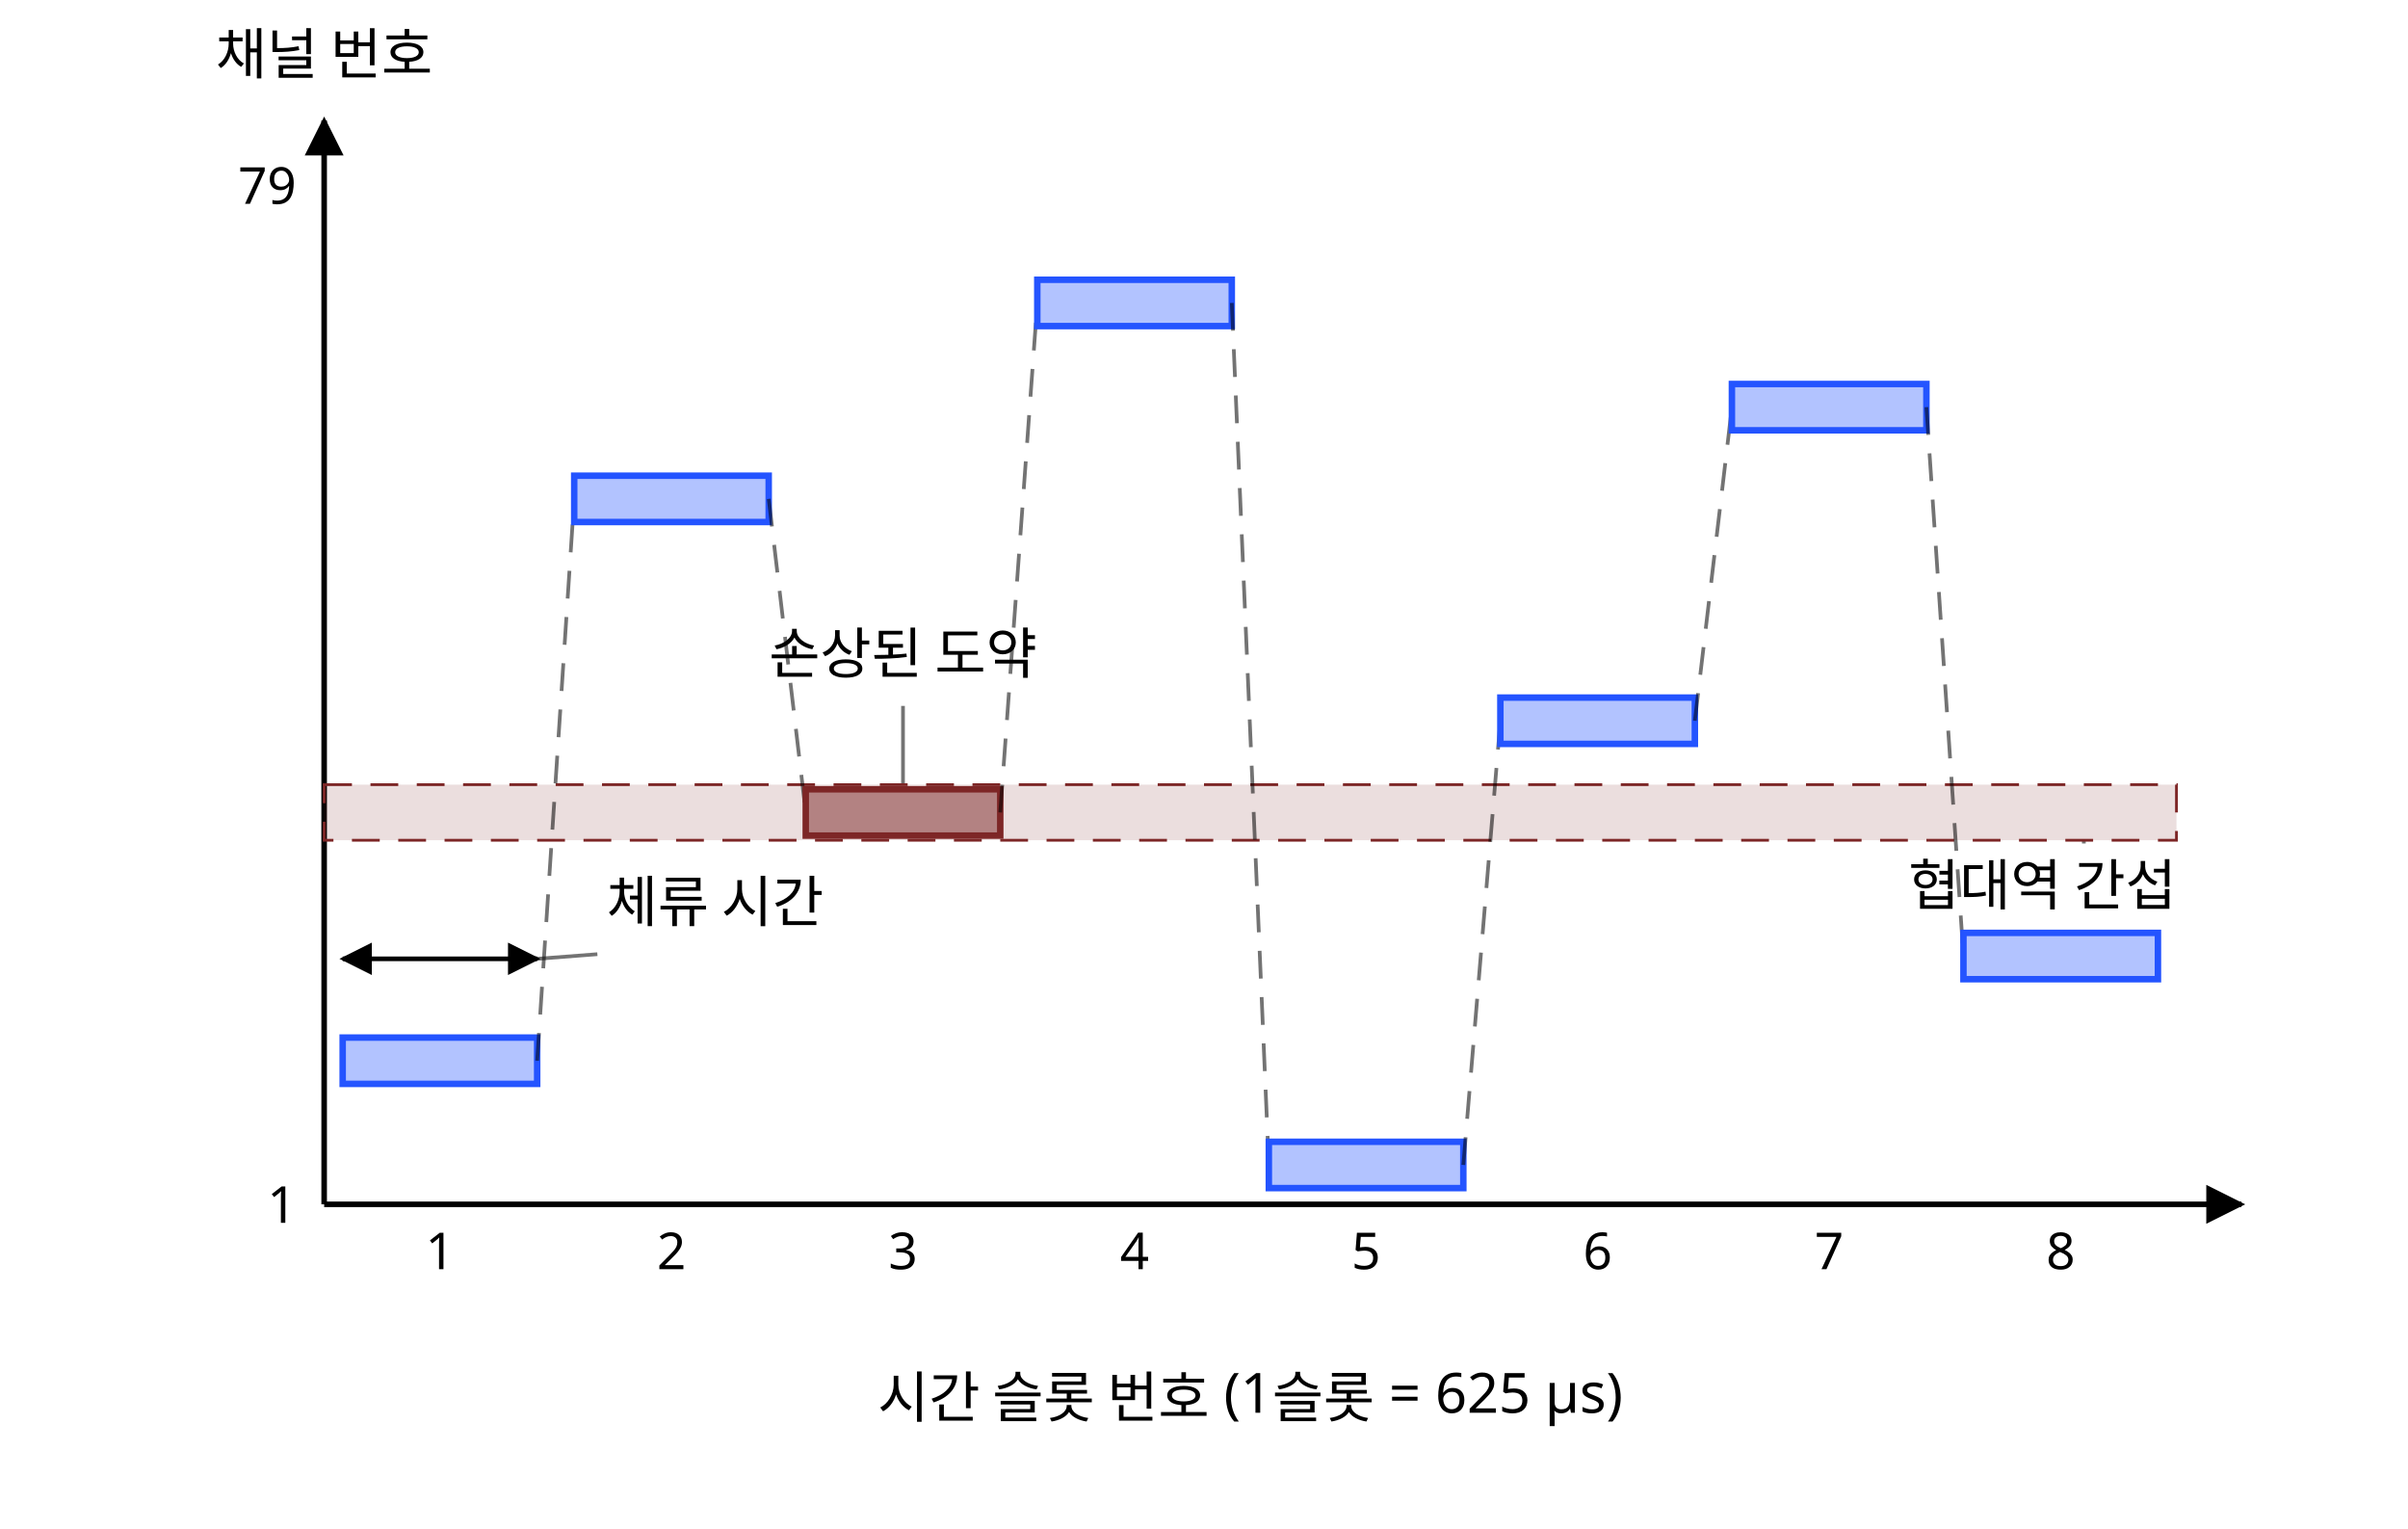
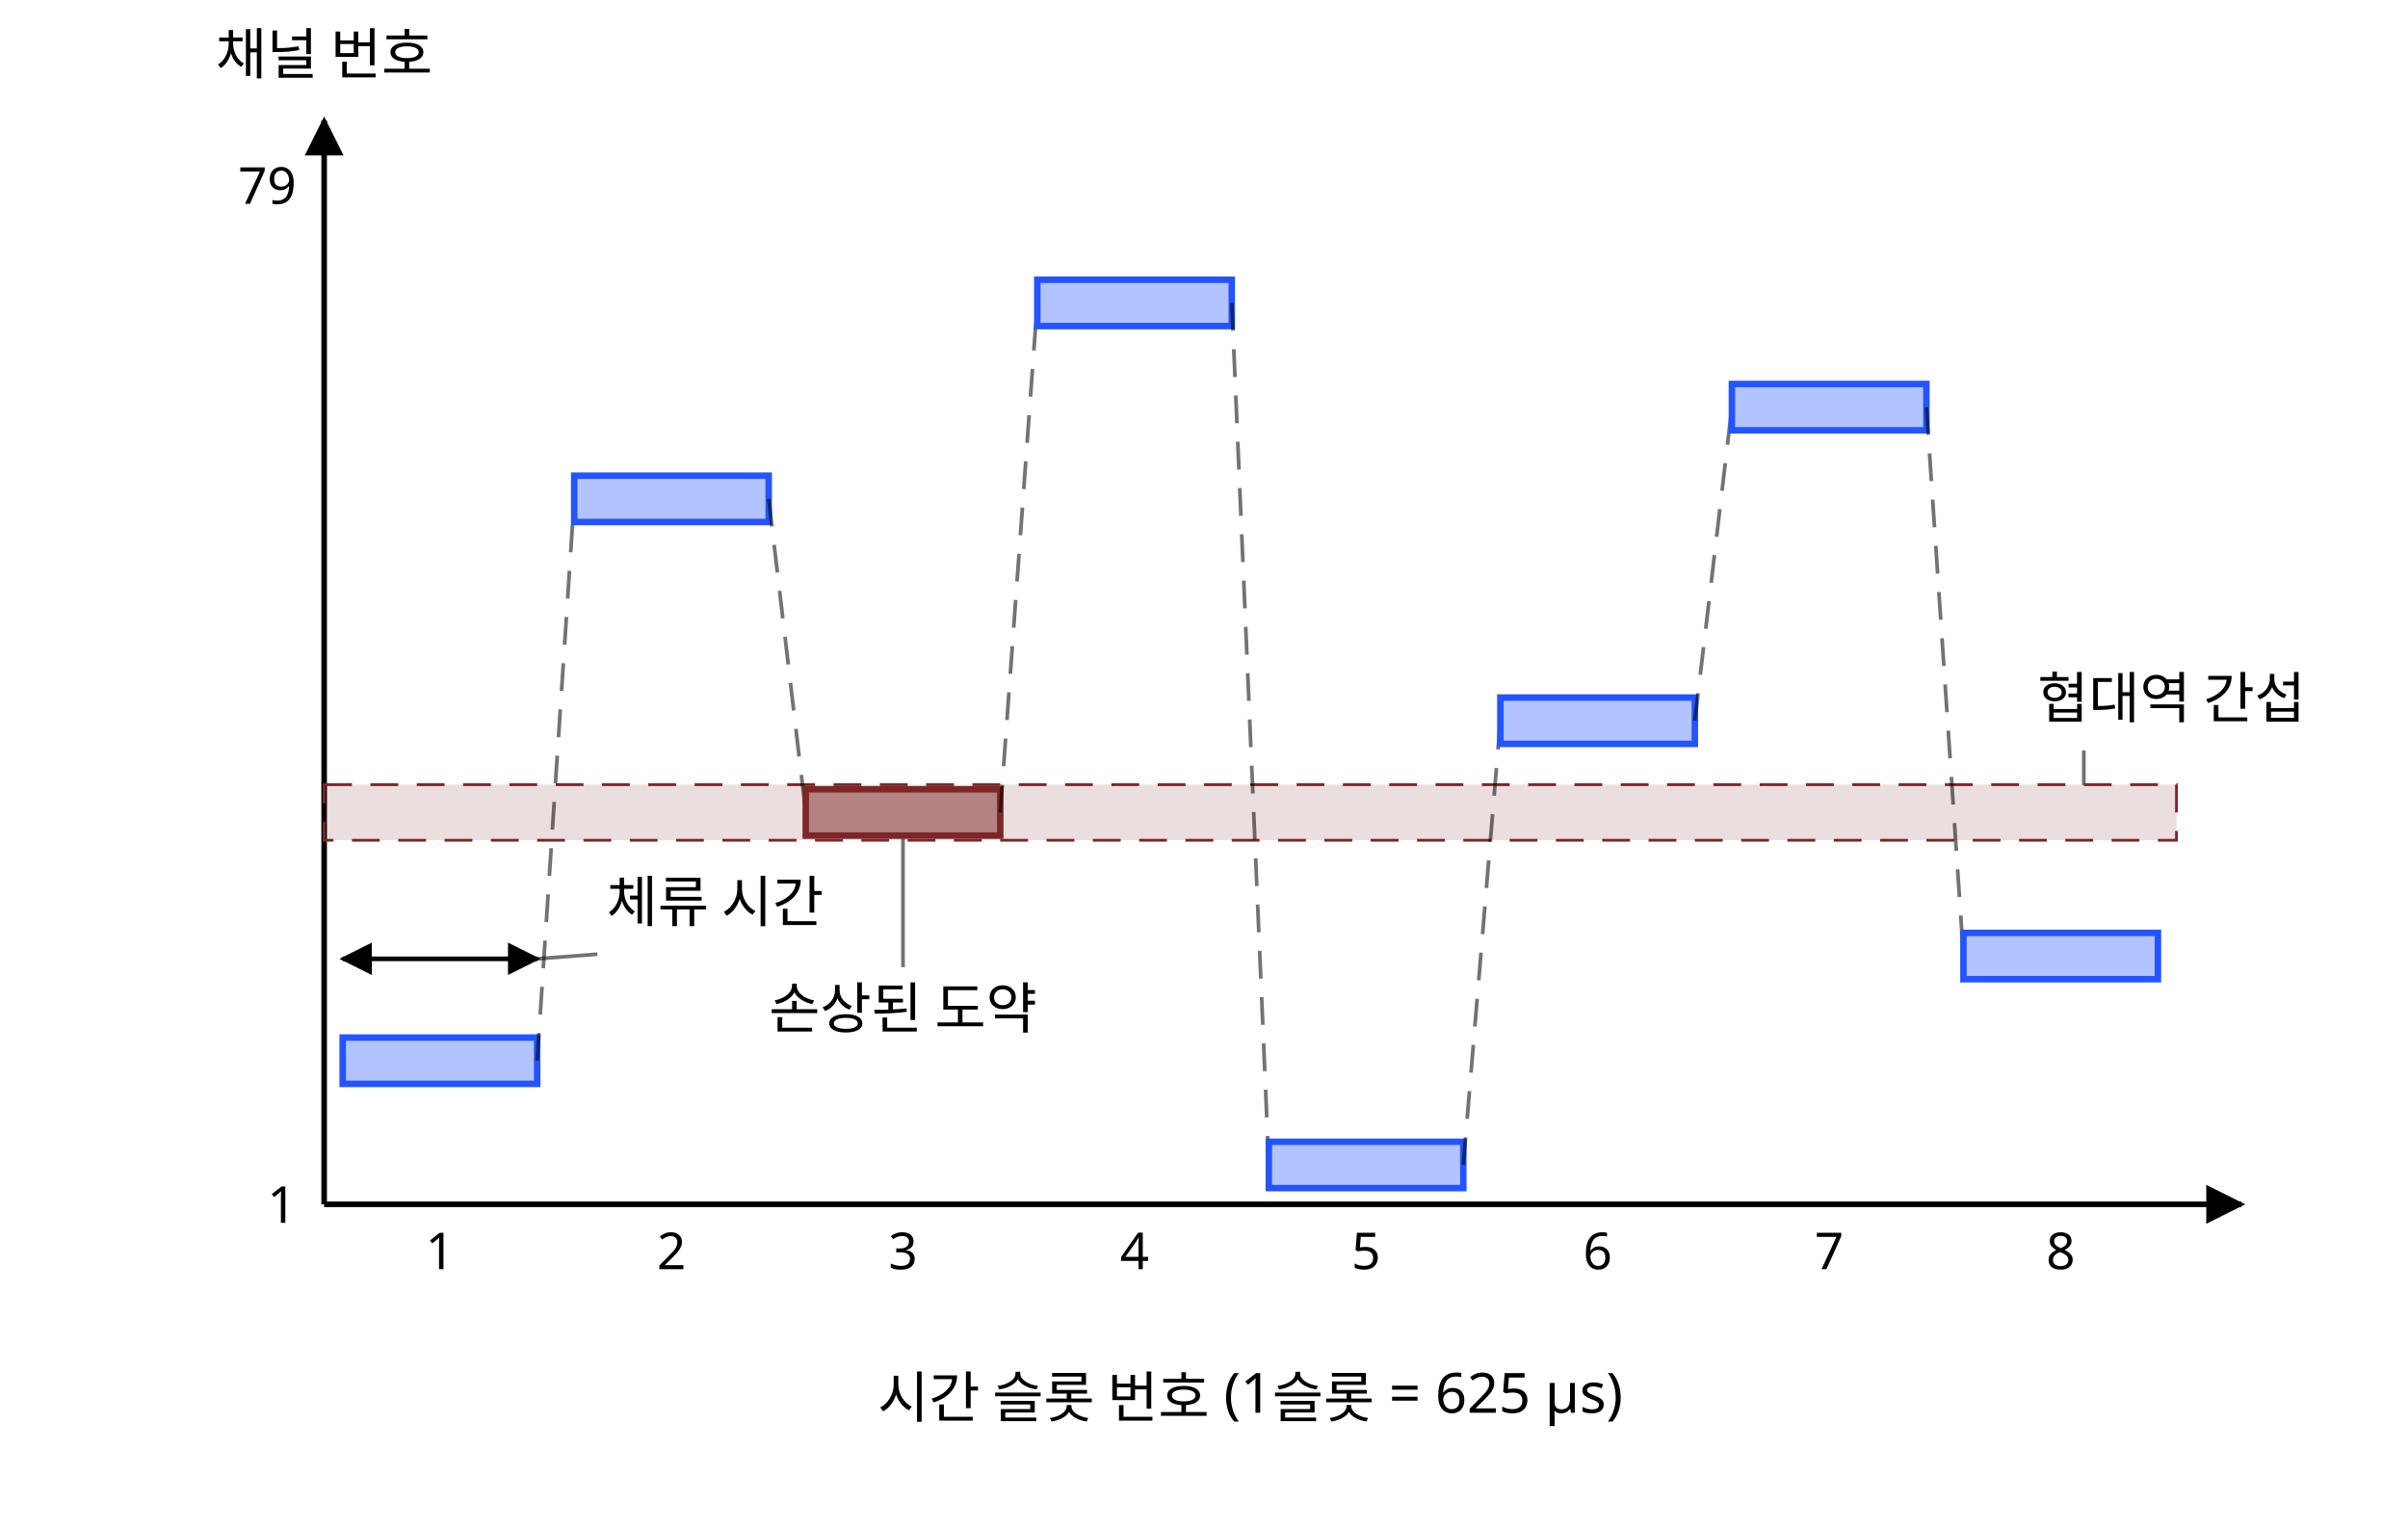
<svg xmlns="http://www.w3.org/2000/svg" class="si si-illus" viewBox="0 0 520 330" style="max-width:520px;color:var(--si-ink,var(--text,#1f2328))" role="img" aria-labelledby="frequency-hopping-spread-spectrum-t" font-family="'Pretendard','Noto Sans KR','Apple SD Gothic Neo',sans-serif" font-size="13" fill="currentColor">
  <defs>
    <marker id="frequency-hopping-spread-spectrum-ar" viewBox="0 0 10 10" refX="9" refY="5" markerWidth="7" markerHeight="7" orient="auto-start-reverse">
      <path d="M0,0L10,5L0,10z" style="fill:currentColor" />
    </marker>
  </defs>
-   <line x1="195" y1="169.4" x2="195" y2="152.4" class="si-leader" style="stroke:currentColor" stroke-opacity="0.55" stroke-width="0.8" />
-   <line x1="450" y1="181.4" x2="450" y2="182.1" class="si-leader" style="stroke:currentColor" stroke-opacity="0.55" stroke-width="0.8" />
+   <line x1="195" y1="181" x2="195" y2="208.8" class="si-leader" style="stroke:currentColor" stroke-opacity="0.55" stroke-width="0.8" />
+   <line x1="450" y1="169.5" x2="450" y2="162" class="si-leader" style="stroke:currentColor" stroke-opacity="0.55" stroke-width="0.8" />
  <line x1="116" y1="207" x2="129" y2="206" class="si-leader" style="stroke:currentColor" stroke-opacity="0.55" stroke-width="0.8" />
  <line x1="70" y1="260" x2="484" y2="260" style="stroke:currentColor;fill:none" stroke-width="1.2" marker-end="url(#frequency-hopping-spread-spectrum-ar)" />
  <line x1="70" y1="260" x2="70" y2="26" style="stroke:currentColor;fill:none" stroke-width="1.2" marker-end="url(#frequency-hopping-spread-spectrum-ar)" />
  <rect x="70" y="169.4" width="400" height="12" style="stroke:var(--si-limit,#7d2626);fill:var(--si-limit,#7d2626)" stroke-width="0.6" stroke-dasharray="6 4" fill-opacity="0.15" />
  <rect x="74" y="224" width="42" height="10" style="stroke:var(--si-accent,#2454ff);fill:var(--si-accent,#2454ff)" stroke-width="1.4" fill-opacity="0.35" />
  <text x="95" y="274" text-anchor="middle" font-size="11">1</text>
  <line x1="116" y1="229" x2="124" y2="107.7" style="stroke:currentColor;fill:none" stroke-width="0.8" stroke-dasharray="6 4" opacity="0.55" />
  <rect x="124" y="102.7" width="42" height="10" style="stroke:var(--si-accent,#2454ff);fill:var(--si-accent,#2454ff)" stroke-width="1.4" fill-opacity="0.35" />
  <text x="145" y="274" text-anchor="middle" font-size="11">2</text>
  <line x1="166" y1="107.7" x2="174" y2="175.4" style="stroke:currentColor;fill:none" stroke-width="0.8" stroke-dasharray="6 4" opacity="0.55" />
  <rect x="174" y="170.4" width="42" height="10" style="stroke:var(--si-limit,#7d2626);fill:var(--si-limit,#7d2626)" stroke-width="1.4" fill-opacity="0.5" />
  <text x="195" y="274" text-anchor="middle" font-size="11">3</text>
  <line x1="216" y1="175.4" x2="224" y2="65.4" style="stroke:currentColor;fill:none" stroke-width="0.8" stroke-dasharray="6 4" opacity="0.55" />
  <rect x="224" y="60.4" width="42" height="10" style="stroke:var(--si-accent,#2454ff);fill:var(--si-accent,#2454ff)" stroke-width="1.4" fill-opacity="0.35" />
  <text x="245" y="274" text-anchor="middle" font-size="11">4</text>
  <line x1="266" y1="65.4" x2="274" y2="251.5" style="stroke:currentColor;fill:none" stroke-width="0.8" stroke-dasharray="6 4" opacity="0.55" />
  <rect x="274" y="246.5" width="42" height="10" style="stroke:var(--si-accent,#2454ff);fill:var(--si-accent,#2454ff)" stroke-width="1.4" fill-opacity="0.35" />
  <text x="295" y="274" text-anchor="middle" font-size="11">5</text>
  <line x1="316" y1="251.5" x2="324" y2="155.6" style="stroke:currentColor;fill:none" stroke-width="0.8" stroke-dasharray="6 4" opacity="0.55" />
  <rect x="324" y="150.6" width="42" height="10" style="stroke:var(--si-accent,#2454ff);fill:var(--si-accent,#2454ff)" stroke-width="1.4" fill-opacity="0.35" />
  <text x="345" y="274" text-anchor="middle" font-size="11">6</text>
  <line x1="366" y1="155.6" x2="374" y2="87.9" style="stroke:currentColor;fill:none" stroke-width="0.8" stroke-dasharray="6 4" opacity="0.55" />
  <rect x="374" y="82.9" width="42" height="10" style="stroke:var(--si-accent,#2454ff);fill:var(--si-accent,#2454ff)" stroke-width="1.4" fill-opacity="0.35" />
  <text x="395" y="274" text-anchor="middle" font-size="11">7</text>
  <line x1="416" y1="87.9" x2="424" y2="206.4" style="stroke:currentColor;fill:none" stroke-width="0.8" stroke-dasharray="6 4" opacity="0.55" />
  <rect x="424" y="201.4" width="42" height="10" style="stroke:var(--si-accent,#2454ff);fill:var(--si-accent,#2454ff)" stroke-width="1.4" fill-opacity="0.35" />
  <text x="445" y="274" text-anchor="middle" font-size="11">8</text>
  <text x="64" y="44" text-anchor="end" font-size="11">79</text>
  <text x="64" y="264" text-anchor="end" font-size="11">1</text>
  <text x="270" y="306" text-anchor="middle" font-size="12">시간 슬롯 번호 (1슬롯 = 625 µs)</text>
  <text x="70" y="16" text-anchor="middle" font-size="12">채널 번호</text>
-   <text x="195" y="145.4" text-anchor="middle" font-size="12">손상된 도약</text>
-   <text x="470" y="195.4" text-anchor="end" font-size="12">협대역 간섭</text>
+   <text x="195" y="222" text-anchor="middle" font-size="12">손상된 도약</text>
+   <text x="440" y="155" font-size="12">협대역 간섭</text>
  <line x1="74" y1="207" x2="116" y2="207" style="stroke:currentColor;fill:none" stroke-width="1" marker-end="url(#frequency-hopping-spread-spectrum-ar)" marker-start="url(#frequency-hopping-spread-spectrum-ar)" />
  <text x="131" y="199" font-size="12">체류 시간</text>
</svg>
